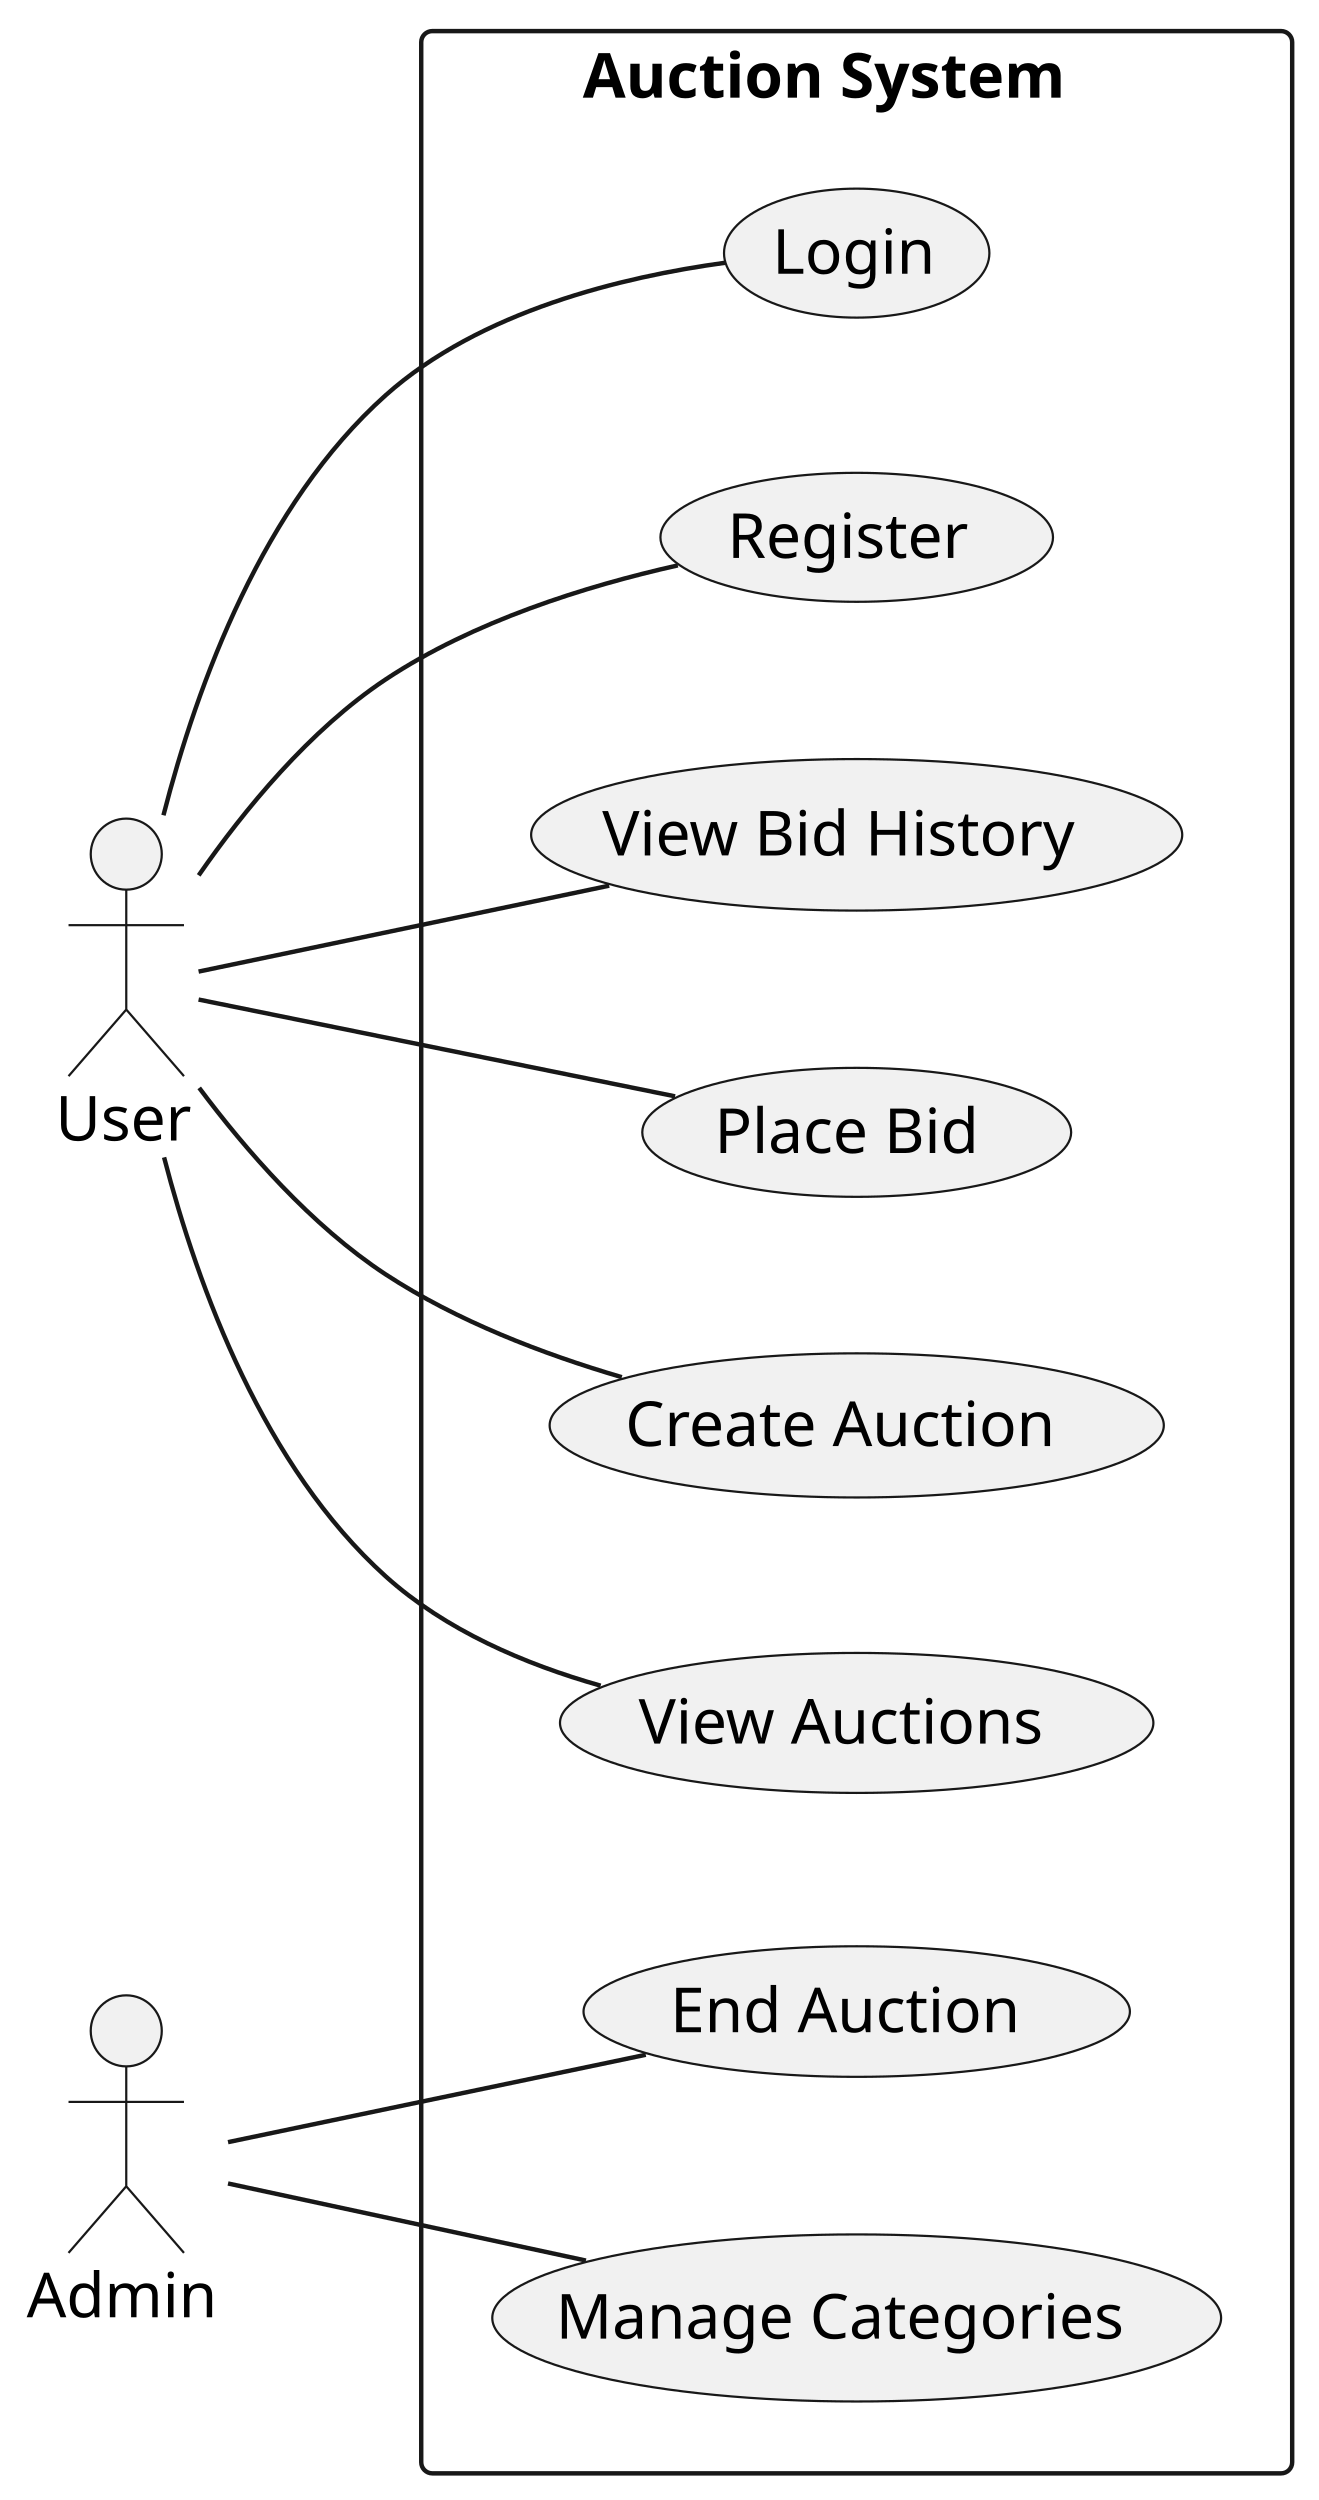
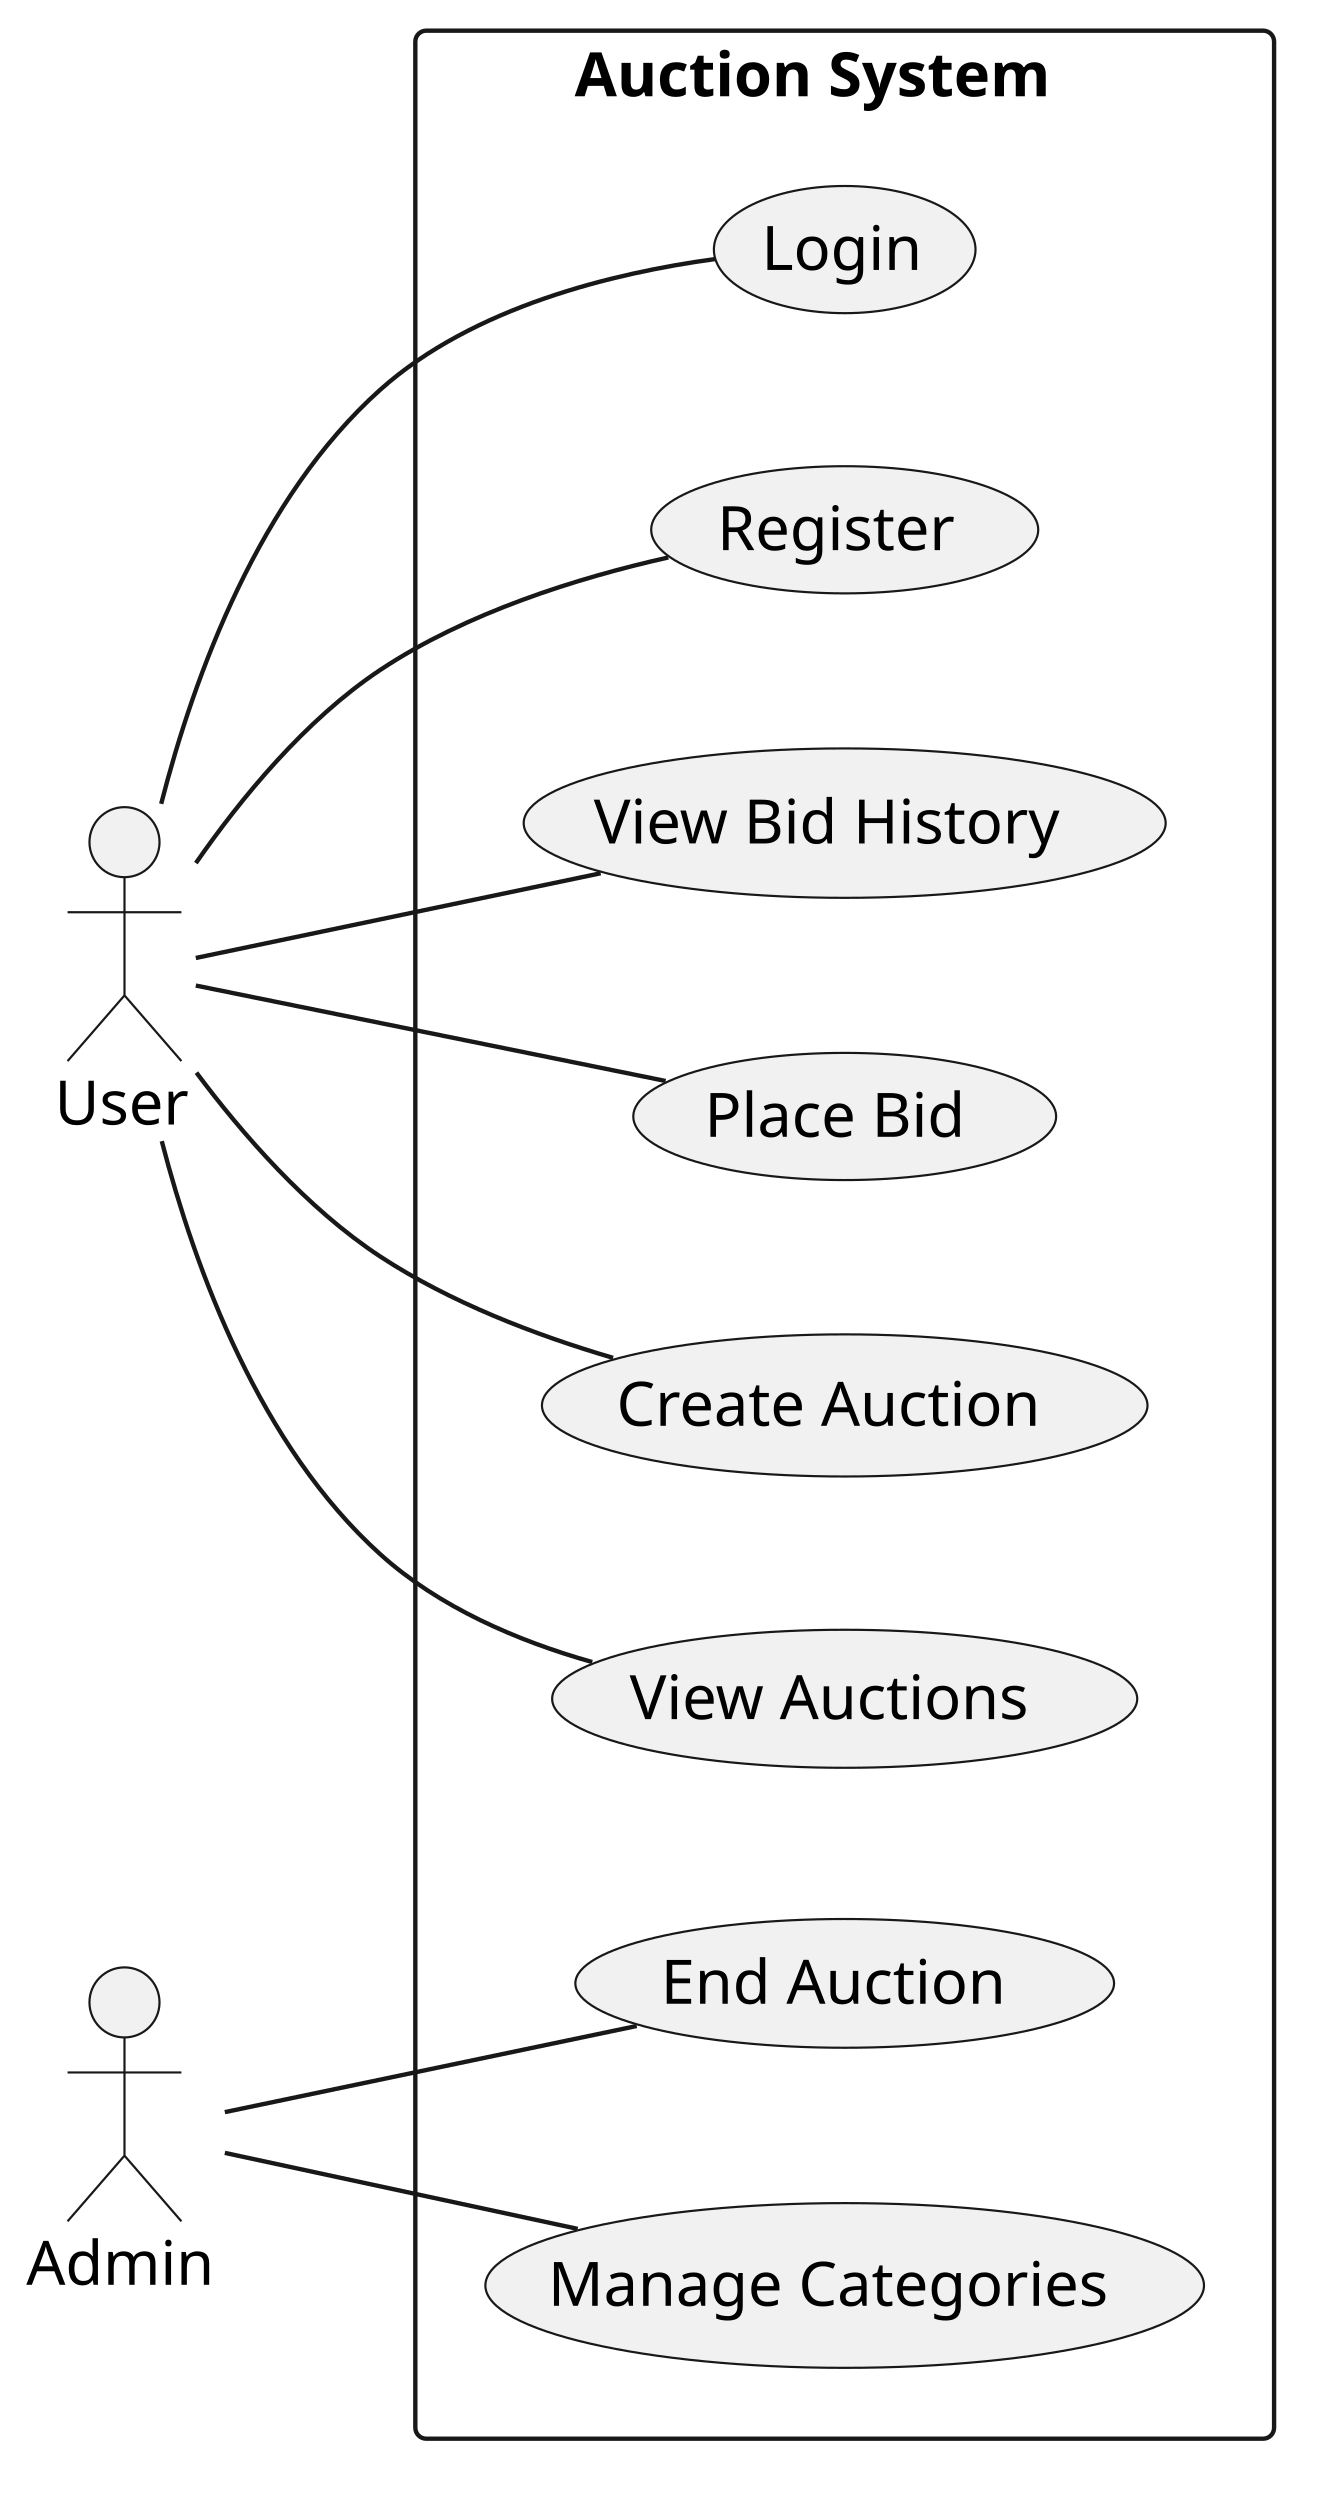
- <svg xmlns="http://www.w3.org/2000/svg" contentStyleType="text/css" data-diagram-type="DESCRIPTION" height="563px" preserveAspectRatio="none" style="width:297px;height:563px;background:#FFFFFF;" version="1.1" viewBox="0 0 297 563" width="297px" zoomAndPan="magnify">
+ <svg xmlns="http://www.w3.org/2000/svg" contentStyleType="text/css" data-diagram-type="DESCRIPTION" height="571px" preserveAspectRatio="none" style="width:305px;height:571px;background:#FFFFFF;" version="1.1" viewBox="0 0 305 571" width="305px" zoomAndPan="magnify">
  <defs />
  <g>
    <g class="cluster" data-qualified-name="Auction System" data-source-line="5" id="ent0004">
      <rect fill="none" height="550" rx="2.5" ry="2.5" style="stroke:#181818;stroke-width:1;" width="196.14" x="94.86" y="7" />
-       <text fill="#000000" font-family="sans-serif" font-size="14" font-weight="bold" lengthAdjust="spacing" textLength="123.368" x="131.246" y="21.995">Auction System</text>
+       <text fill="#000000" font-family="sans-serif" font-size="14" font-weight="700" lengthAdjust="spacing" textLength="123.368" x="131.246" y="21.995">Auction System</text>
    </g>
    <g class="entity" data-qualified-name="Auction System.Register" data-source-line="6" id="ent0005">
      <ellipse cx="192.933" cy="121.004" fill="#F1F1F1" rx="44.203" ry="14.524" style="stroke:#181818;stroke-width:0.5;" />
      <text fill="#000000" font-family="sans-serif" font-size="14" lengthAdjust="spacing" textLength="58.27" x="163.798" y="125.652">Register</text>
    </g>
    <g class="entity" data-qualified-name="Auction System.Login" data-source-line="7" id="ent0007">
      <ellipse cx="192.93" cy="57.004" fill="#F1F1F1" rx="29.88" ry="14.524" style="stroke:#181818;stroke-width:0.5;" />
      <text fill="#000000" font-family="sans-serif" font-size="14" lengthAdjust="spacing" textLength="38.015" x="173.923" y="61.652">Login</text>
    </g>
    <g class="entity" data-qualified-name="Auction System.View Auctions" data-source-line="8" id="ent0009">
      <ellipse cx="192.927" cy="388.003" fill="#F1F1F1" rx="66.817" ry="15.764" style="stroke:#181818;stroke-width:0.5;" />
      <text fill="#000000" font-family="sans-serif" font-size="14" lengthAdjust="spacing" textLength="98.239" x="143.808" y="392.652">View Auctions</text>
    </g>
    <g class="entity" data-qualified-name="Auction System.Create Auction" data-source-line="9" id="ent0011">
      <ellipse cx="192.935" cy="321.001" fill="#F1F1F1" rx="69.155" ry="16.231" style="stroke:#181818;stroke-width:0.5;" />
      <text fill="#000000" font-family="sans-serif" font-size="14" lengthAdjust="spacing" textLength="104.241" x="140.814" y="325.649">Create Auction</text>
    </g>
    <g class="entity" data-qualified-name="Auction System.Place Bid" data-source-line="10" id="ent0013">
      <ellipse cx="192.932" cy="255.004" fill="#F1F1F1" rx="48.292" ry="14.524" style="stroke:#181818;stroke-width:0.5;" />
      <text fill="#000000" font-family="sans-serif" font-size="14" lengthAdjust="spacing" textLength="64.053" x="160.906" y="259.652">Place Bid</text>
    </g>
    <g class="entity" data-qualified-name="Auction System.View Bid History" data-source-line="11" id="ent0015">
      <ellipse cx="192.925" cy="188.003" fill="#F1F1F1" rx="73.315" ry="17.063" style="stroke:#181818;stroke-width:0.5;" />
      <text fill="#000000" font-family="sans-serif" font-size="14" lengthAdjust="spacing" textLength="114.618" x="135.616" y="192.651">View Bid History</text>
    </g>
    <g class="entity" data-qualified-name="Auction System.Manage Categories" data-source-line="12" id="ent0017">
      <ellipse cx="192.927" cy="522.003" fill="#F1F1F1" rx="82.067" ry="18.813" style="stroke:#181818;stroke-width:0.5;" />
      <text fill="#000000" font-family="sans-serif" font-size="14" lengthAdjust="spacing" textLength="135.523" x="125.165" y="526.652">Manage Categories</text>
    </g>
    <g class="entity" data-qualified-name="Auction System.End Auction" data-source-line="13" id="ent0019">
      <ellipse cx="192.932" cy="453.004" fill="#F1F1F1" rx="61.522" ry="14.704" style="stroke:#181818;stroke-width:0.5;" />
      <text fill="#000000" font-family="sans-serif" font-size="14" lengthAdjust="spacing" textLength="84.02" x="150.921" y="457.653">End Auction</text>
    </g>
    <g class="entity" data-qualified-name="User" data-source-line="2" id="ent0002">
      <ellipse cx="28.435" cy="192.35" fill="#F1F1F1" rx="8" ry="8" style="stroke:#181818;stroke-width:0.5;" />
      <path d="M28.435,200.35 L28.435,227.35 M15.435,208.35 L41.435,208.35 M28.435,227.35 L15.435,242.35 M28.435,227.35 L41.435,242.35" fill="none" style="stroke:#181818;stroke-width:0.5;" />
      <text fill="#000000" font-family="sans-serif" font-size="14" lengthAdjust="spacing" textLength="31.91" x="12.48" y="256.845">User</text>
    </g>
    <g class="entity" data-qualified-name="Admin" data-source-line="3" id="ent0003">
      <ellipse cx="28.432" cy="457.35" fill="#F1F1F1" rx="8" ry="8" style="stroke:#181818;stroke-width:0.5;" />
      <path d="M28.432,465.35 L28.432,492.35 M15.432,473.35 L41.432,473.35 M28.432,492.35 L15.432,507.35 M28.432,492.35 L41.432,507.35" fill="none" style="stroke:#181818;stroke-width:0.5;" />
      <text fill="#000000" font-family="sans-serif" font-size="14" lengthAdjust="spacing" textLength="44.864" x="6" y="521.845">Admin</text>
    </g>
    <g class="link" data-entity-1="ent0002" data-entity-2="ent0005" data-link-type="association" data-source-line="6" id="lnk6">
      <path d="M44.74,197.13 C54.99,182.37 69.73,164.38 86.86,153 C106.56,139.92 131.83,132 152.65,127.32" fill="none" id="User-Register" style="stroke:#181818;stroke-width:1;" />
    </g>
    <g class="link" data-entity-1="ent0002" data-entity-2="ent0007" data-link-type="association" data-source-line="7" id="lnk8">
      <path d="M36.81,183.6 C44.45,153.84 59.3,113.64 86.86,89 C108.05,70.07 140.16,62.33 163.31,59.17" fill="none" id="User-Login" style="stroke:#181818;stroke-width:1;" />
    </g>
    <g class="link" data-entity-1="ent0002" data-entity-2="ent0009" data-link-type="association" data-source-line="8" id="lnk10">
      <path d="M36.95,260.64 C44.65,290.34 59.5,330.33 86.86,355 C100.28,367.1 118.11,374.76 135.27,379.62" fill="none" id="User-View Auctions" style="stroke:#181818;stroke-width:1;" />
    </g>
    <g class="link" data-entity-1="ent0002" data-entity-2="ent0011" data-link-type="association" data-source-line="9" id="lnk12">
      <path d="M44.86,244.99 C55.26,258.91 70.11,276.02 86.86,287 C102.82,297.46 122.24,304.92 140.03,310.14" fill="none" id="User-Create Auction" style="stroke:#181818;stroke-width:1;" />
    </g>
    <g class="link" data-entity-1="ent0002" data-entity-2="ent0013" data-link-type="association" data-source-line="10" id="lnk14">
      <path d="M44.72,225.1 C69.05,230.05 117.38,239.86 152.03,246.9" fill="none" id="User-Place Bid" style="stroke:#181818;stroke-width:1;" />
    </g>
    <g class="link" data-entity-1="ent0002" data-entity-2="ent0015" data-link-type="association" data-source-line="11" id="lnk16">
      <path d="M44.72,218.8 C65.74,214.4 104.65,206.26 137.19,199.45" fill="none" id="User-View Bid History" style="stroke:#181818;stroke-width:1;" />
    </g>
    <g class="link" data-entity-1="ent0003" data-entity-2="ent0017" data-link-type="association" data-source-line="12" id="lnk18">
      <path d="M51.35,491.72 C71.97,496.16 103.79,503.02 131.95,509.08" fill="none" id="Admin-Manage Categories" style="stroke:#181818;stroke-width:1;" />
    </g>
    <g class="link" data-entity-1="ent0003" data-entity-2="ent0019" data-link-type="association" data-source-line="13" id="lnk20">
      <path d="M51.35,482.41 C75.34,477.39 114.52,469.2 145.43,462.73" fill="none" id="Admin-End Auction" style="stroke:#181818;stroke-width:1;" />
    </g>
  </g>
</svg>
